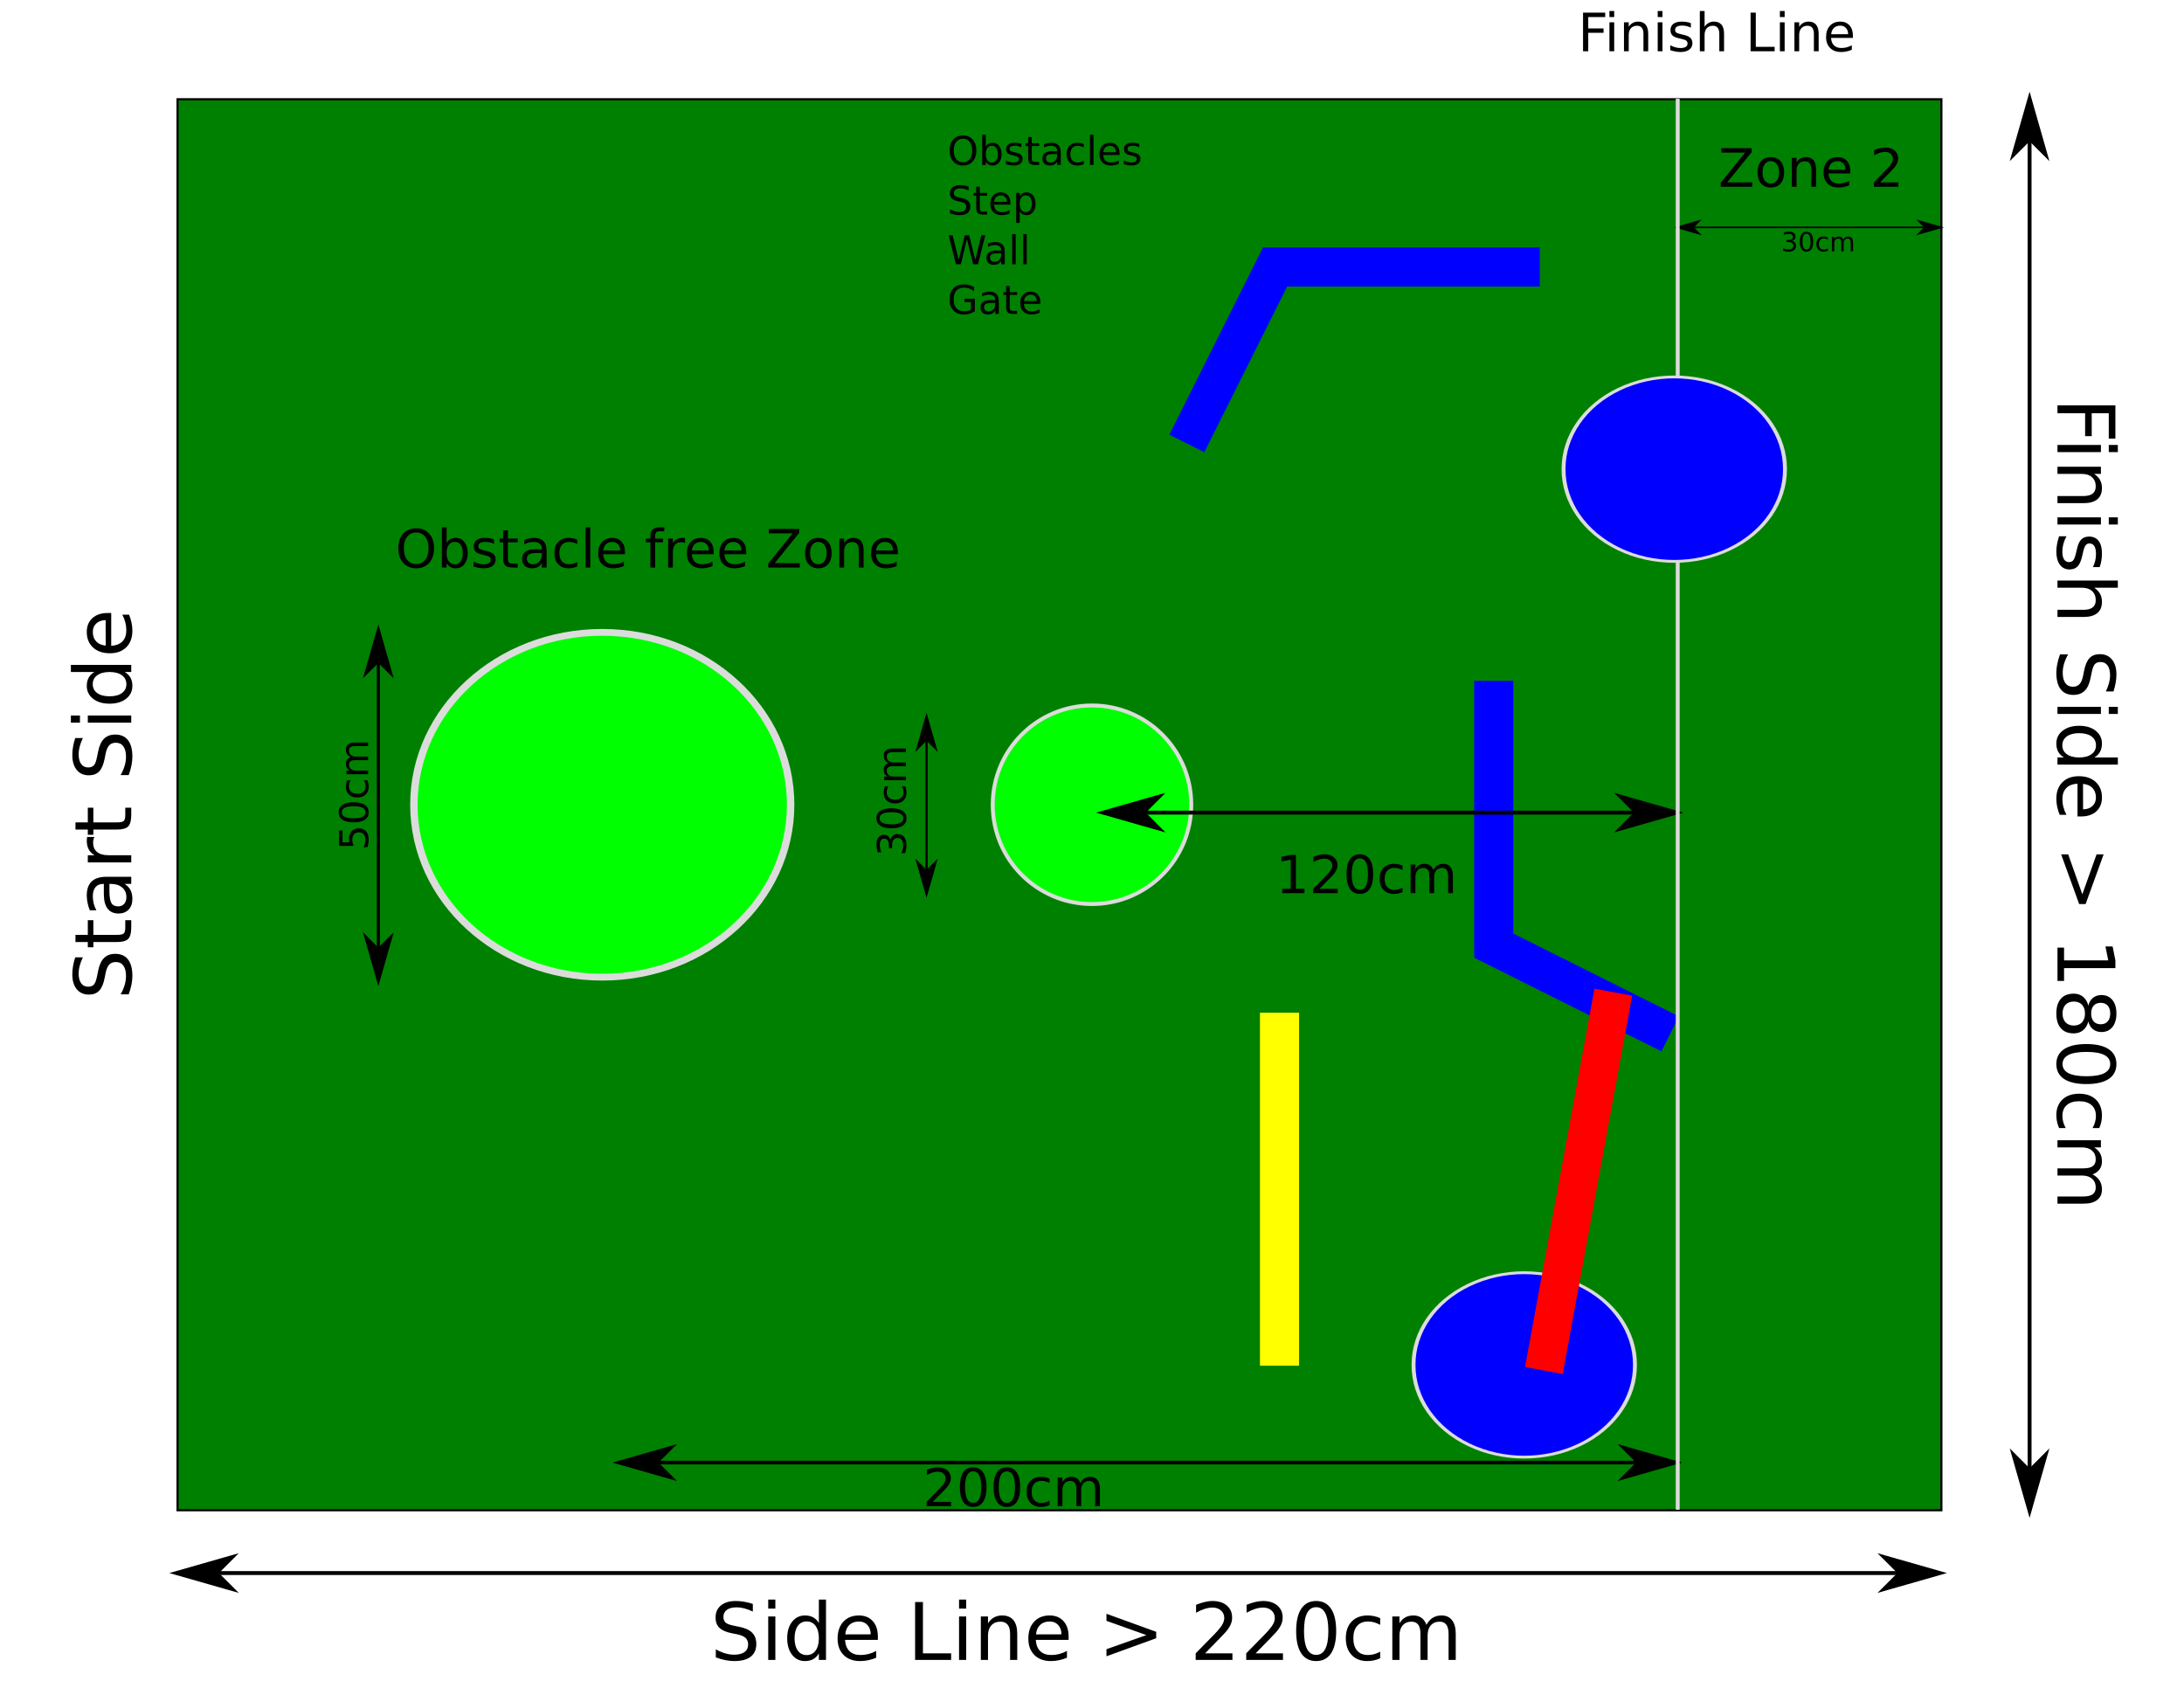
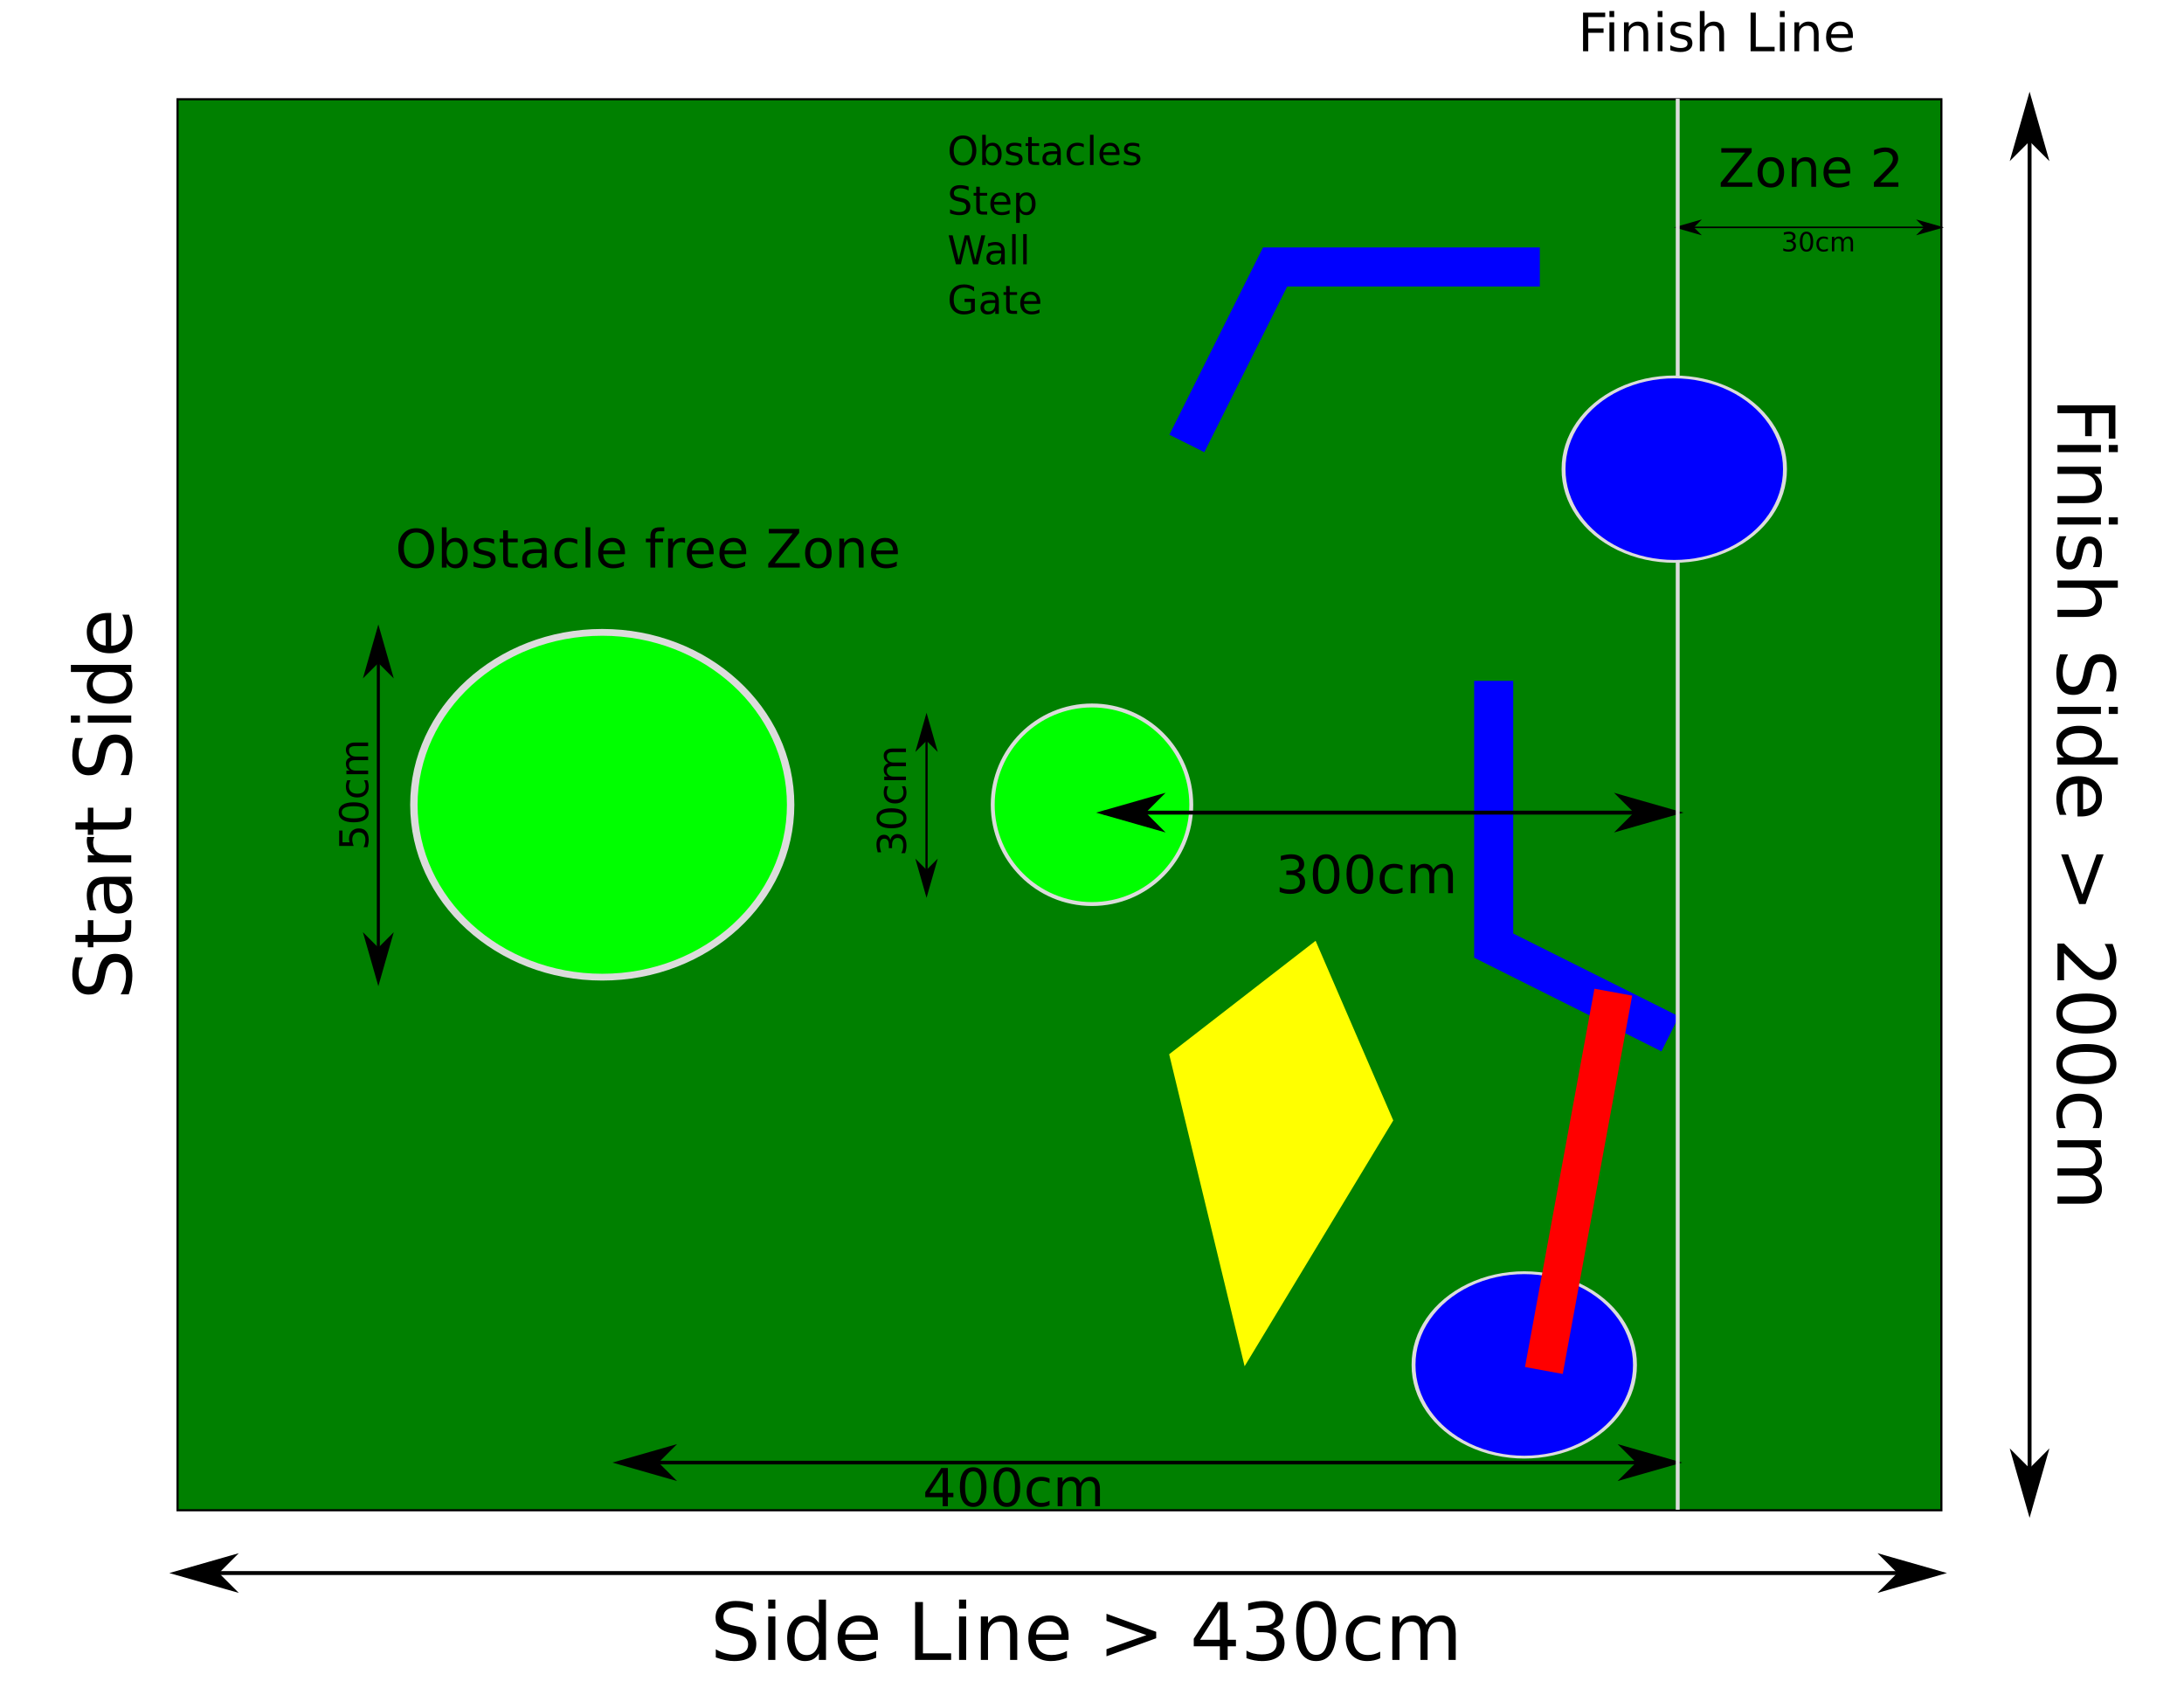
<svg xmlns="http://www.w3.org/2000/svg" width="990" height="765" id="svg2" version="1.0">
  <defs id="defs4">
    <marker orient="auto" refY="0.0" refX="0.0" id="Arrow1Lend" style="overflow:visible;">
      <path id="path3829" d="M 0.0,0.0 L 5.0,-5.0 L -12.5,0.0 L 5.0,5.0 L 0.0,0.0 z " style="fill-rule:evenodd;stroke:#000000;stroke-width:1.0pt;marker-start:none;" transform="scale(0.8) rotate(180) translate(12.5,0)" />
    </marker>
    <marker orient="auto" refY="0.0" refX="0.0" id="Arrow1Lstart" style="overflow:visible">
      <path id="path3832" d="M 0.0,0.0 L 5.0,-5.0 L -12.5,0.0 L 5.0,5.0 L 0.0,0.0 z " style="fill-rule:evenodd;stroke:#000000;stroke-width:1.0pt;marker-start:none" transform="scale(0.8) translate(12.5,0)" />
    </marker>
  </defs>
  <g id="layer1">
    <rect style="fill:green;fill-opacity:1;fill-rule:evenodd;stroke:black;stroke-width:0.967;stroke-linecap:butt;stroke-linejoin:miter;stroke-miterlimit:4;stroke-dasharray:none;stroke-opacity:1" id="rect1872" width="799.534" height="639.534" x="80.484" y="44.982" />
-     <text xml:space="preserve" style="font-size:36px;font-style:normal;font-variant:normal;font-weight:normal;font-stretch:normal;text-align:start;line-height:125%;writing-mode:lr-tb;text-anchor:start;fill:black;fill-opacity:1;stroke:none;stroke-width:1px;stroke-linecap:butt;stroke-linejoin:miter;stroke-opacity:1;font-family:Bitstream Vera Sans" x="180.197" y="-932.648" id="text2768" transform="matrix(0,1,-1,0,0,0)">
-       <tspan id="tspan2770" x="180.197" y="-932.648">Finish Side &gt; 180cm</tspan>
+     <text xml:space="preserve" style="font-size:36px;font-style:normal;font-variant:normal;font-weight:normal;font-stretch:normal;text-align:start;line-height:125%;writing-mode:lr-tb;text-anchor:start;fill:#000000;fill-opacity:1;stroke:none;stroke-width:1px;stroke-linecap:butt;stroke-linejoin:miter;stroke-opacity:1;font-family:Bitstream Vera Sans" x="180.197" y="-932.648" id="text2768" transform="matrix(0,1,-1,0,0,0)">
+       <tspan id="tspan2770" x="180.197" y="-932.648">Finish Side &gt; 200cm</tspan>
    </text>
    <path style="fill:none;fill-rule:evenodd;stroke:black;stroke-width:1.772;stroke-linecap:butt;stroke-linejoin:miter;marker-start:url(#Arrow1Lstart);marker-end:url(#Arrow1Lend);stroke-opacity:1;stroke-miterlimit:4;stroke-dasharray:none" d="M 920,44.986 L 920,103.296 L 920,684.514" id="path2772" />
    <path style="fill:none;fill-rule:evenodd;stroke:black;stroke-width:1.772;stroke-linecap:butt;stroke-linejoin:miter;marker-start:url(#Arrow1Lstart);marker-end:url(#Arrow1Lend);stroke-miterlimit:4;stroke-dasharray:none;stroke-opacity:1" d="M 879.114,712.972 L 806.271,712.972 L 80.193,712.972" id="path3843" />
-     <text xml:space="preserve" style="font-size:36px;font-style:normal;font-variant:normal;font-weight:normal;font-stretch:normal;text-align:start;line-height:125%;writing-mode:lr-tb;text-anchor:start;fill:black;fill-opacity:1;stroke:none;stroke-width:1px;stroke-linecap:butt;stroke-linejoin:miter;stroke-opacity:1;font-family:Bitstream Vera Sans" x="321.99" y="752.352" id="text3845">
-       <tspan id="tspan3847" x="321.99" y="752.352">Side Line &gt; 220cm</tspan>
+     <text xml:space="preserve" style="font-size:36px;font-style:normal;font-variant:normal;font-weight:normal;font-stretch:normal;text-align:start;line-height:125%;writing-mode:lr-tb;text-anchor:start;fill:#000000;fill-opacity:1;stroke:none;stroke-width:1px;stroke-linecap:butt;stroke-linejoin:miter;stroke-opacity:1;font-family:Bitstream Vera Sans" x="321.99" y="752.352" id="text3845">
+       <tspan id="tspan3847" x="321.99" y="752.352">Side Line &gt; 430cm</tspan>
    </text>
    <rect style="fill:none;fill-opacity:1" id="rect3849" width="118.624" height="638.547" x="760" y="45" />
    <text xml:space="preserve" style="font-size:24px;font-style:normal;font-variant:normal;font-weight:normal;font-stretch:normal;text-align:start;line-height:125%;writing-mode:lr-tb;text-anchor:start;fill:black;fill-opacity:1;stroke:none;stroke-width:1px;stroke-linecap:butt;stroke-linejoin:miter;stroke-opacity:1;font-family:Bitstream Vera Sans" x="778.922" y="84.66" id="text3851">
      <tspan id="tspan3853" x="778.922" y="84.66">Zone 2</tspan>
    </text>
    <path style="fill:none;fill-rule:evenodd;stroke:black;stroke-width:0.709;stroke-linecap:butt;stroke-linejoin:miter;marker-start:url(#Arrow1Lstart);marker-end:url(#Arrow1Lend);stroke-opacity:1;stroke-miterlimit:4;stroke-dasharray:none" d="M 879.783,103.05 L 868.882,103.05 L 760.217,103.05" id="path3855" />
    <text xml:space="preserve" style="font-size:12px;font-style:normal;font-weight:normal;fill:black;fill-opacity:1;stroke:none;stroke-width:1px;stroke-linecap:butt;stroke-linejoin:miter;stroke-opacity:1;font-family:Bitstream Vera Sans" x="807.439" y="113.906" id="text3857">
      <tspan id="tspan3859" x="807.439" y="113.906">30cm</tspan>
    </text>
    <rect style="fill:none;fill-opacity:1" id="rect3861" width="118.624" height="638.547" x="81.376" y="45" />
    <rect style="fill:none;fill-opacity:1" id="rect3863" width="300" height="338.547" x="200" y="45" />
    <text xml:space="preserve" style="font-size:24px;font-style:normal;font-variant:normal;font-weight:normal;font-stretch:normal;text-align:start;line-height:125%;writing-mode:lr-tb;text-anchor:start;fill:black;fill-opacity:1;stroke:none;stroke-width:1px;stroke-linecap:butt;stroke-linejoin:miter;stroke-opacity:1;font-family:Bitstream Vera Sans" x="179.215" y="257.234" id="text3865">
      <tspan id="tspan3867" x="179.215" y="257.234">Obstacle free Zone</tspan>
    </text>
    <path style="fill:none;fill-rule:evenodd;stroke:black;stroke-width:1.647;stroke-linecap:butt;stroke-linejoin:miter;marker-start:url(#Arrow1Lstart);marker-end:url(#Arrow1Lend);stroke-miterlimit:4;stroke-dasharray:none;stroke-opacity:1" d="M 759.342,662.902 L 715.713,662.902 L 280.823,662.902" id="path3875" />
-     <text xml:space="preserve" style="font-size:23.872px;font-style:normal;font-variant:normal;font-weight:normal;font-stretch:normal;text-align:start;line-height:125%;writing-mode:lr-tb;text-anchor:start;fill:black;fill-opacity:1;stroke:none;stroke-width:1px;stroke-linecap:butt;stroke-linejoin:miter;stroke-opacity:1;font-family:Bitstream Vera Sans" x="416.016" y="686.32" id="text3877" transform="scale(1.005354,0.994675)">
-       <tspan id="tspan3879" x="416.016" y="686.32">200cm</tspan>
+     <text xml:space="preserve" style="font-size:23.872px;font-style:normal;font-variant:normal;font-weight:normal;font-stretch:normal;text-align:start;line-height:125%;writing-mode:lr-tb;text-anchor:start;fill:#000000;fill-opacity:1;stroke:none;stroke-width:1px;stroke-linecap:butt;stroke-linejoin:miter;stroke-opacity:1;font-family:Bitstream Vera Sans" x="416.016" y="686.32" id="text3877" transform="scale(1.005354,0.994675)">
+       <tspan id="tspan3879" x="416.016" y="686.32">400cm</tspan>
    </text>
    <path style="fill:lime;fill-opacity:1;stroke:#dcdcdc;stroke-width:1.772;stroke-miterlimit:4;stroke-dasharray:none;stroke-opacity:1" id="path1915" d="M 540 351 A 45 45 0 1 1  450,351 A 45 45 0 1 1  540 351 z" transform="translate(0,13.75)" />
    <path style="fill:none;fill-rule:evenodd;stroke:blue;stroke-width:17.717;stroke-linecap:butt;stroke-linejoin:miter;stroke-miterlimit:4;stroke-dasharray:none;stroke-opacity:1" d="M 698,121 L 578,121 L 538,201" id="path2826" />
    <path style="fill:none;fill-rule:evenodd;stroke:blue;stroke-width:17.717;stroke-linecap:butt;stroke-linejoin:miter;stroke-miterlimit:4;stroke-dasharray:none;stroke-opacity:1" d="M 677.086,308.595 L 677.086,428.595 L 757.086,468.595" id="path2832" />
    <g id="g1910" transform="translate(0,60.15677)">
      <path id="path3881" d="M 759.684,308.159 L 736.035,308.159 L 500.316,308.159" style="fill:none;fill-rule:evenodd;stroke:black;stroke-width:1.772;stroke-linecap:butt;stroke-linejoin:miter;marker-start:url(#Arrow1Lstart);marker-end:url(#Arrow1Lend);stroke-miterlimit:4;stroke-dasharray:none;stroke-opacity:1" />
-       <text transform="scale(1.005354,0.994675)" id="text3883" y="346.509" x="575.163" style="font-size:23.872px;font-style:normal;font-variant:normal;font-weight:normal;font-stretch:normal;text-align:start;line-height:125%;writing-mode:lr-tb;text-anchor:start;fill:black;fill-opacity:1;stroke:none;stroke-width:1px;stroke-linecap:butt;stroke-linejoin:miter;stroke-opacity:1;font-family:Bitstream Vera Sans" xml:space="preserve">
-         <tspan y="346.509" x="575.163" id="tspan3885">120cm</tspan>
+       <text transform="scale(1.005354,0.994675)" id="text3883" y="346.509" x="575.163" style="font-size:23.872px;font-style:normal;font-variant:normal;font-weight:normal;font-stretch:normal;text-align:start;line-height:125%;writing-mode:lr-tb;text-anchor:start;fill:#000000;fill-opacity:1;stroke:none;stroke-width:1px;stroke-linecap:butt;stroke-linejoin:miter;stroke-opacity:1;font-family:Bitstream Vera Sans" xml:space="preserve">
+         <tspan y="346.509" x="575.163" id="tspan3885">300cm</tspan>
      </text>
    </g>
    <text xml:space="preserve" style="font-size:36px;font-style:normal;font-variant:normal;font-weight:normal;font-stretch:normal;text-align:start;line-height:125%;writing-mode:lr-tb;text-anchor:start;fill:black;fill-opacity:1;stroke:none;stroke-width:1px;stroke-linecap:butt;stroke-linejoin:miter;stroke-opacity:1;font-family:Bitstream Vera Sans" x="-453.166" y="59.49" id="text3891" transform="matrix(0,-1,1,0,0,0)">
      <tspan id="tspan3893" x="-453.166" y="59.49">Start Side</tspan>
    </text>
    <path style="fill:#ccc;fill-rule:evenodd;stroke:#dcdcdc;stroke-width:1.772;stroke-linecap:butt;stroke-linejoin:miter;marker-start:none;marker-end:none;stroke-miterlimit:4;stroke-dasharray:none;stroke-opacity:1;marker-mid:none" d="M 760.5,44.736 L 760.5,103.046 L 760.5,684.264" id="path2788" />
    <text xml:space="preserve" style="font-size:24px;font-style:normal;font-variant:normal;font-weight:normal;font-stretch:normal;text-align:start;line-height:125%;writing-mode:lr-tb;text-anchor:start;fill:black;fill-opacity:1;stroke:none;stroke-width:1px;stroke-linecap:butt;stroke-linejoin:miter;stroke-opacity:1;font-family:Bitstream Vera Sans" x="715.23" y="23.234" id="text5445">
      <tspan id="tspan5447" x="715.23" y="23.234">Finish Line</tspan>
    </text>
    <path style="fill:lime;fill-opacity:1;stroke:#dcdcdc;stroke-width:1.772;stroke-miterlimit:4;stroke-dasharray:none;stroke-opacity:1" id="path1917" d="M 540 351 A 45 45 0 1 1  450,351 A 45 45 0 1 1  540 351 z" transform="matrix(1.8976,0,0,1.736489,-666.312,-244.7576)" />
    <path style="fill:none;fill-rule:evenodd;stroke:black;stroke-width:1px;stroke-linecap:butt;stroke-linejoin:miter;stroke-opacity:1;marker-start:url(#Arrow1Lstart);marker-end:url(#Arrow1Lend)" d="M 420,325 L 420,405" id="path1919" />
    <text xml:space="preserve" style="font-size:18px;font-style:normal;font-variant:normal;font-weight:normal;font-stretch:normal;text-align:start;line-height:125%;writing-mode:lr-tb;text-anchor:start;fill:black;fill-opacity:1;stroke:none;stroke-width:1px;stroke-linecap:butt;stroke-linejoin:miter;stroke-opacity:1;font-family:Bitstream Vera Sans" x="-388.054" y="410.658" id="text2808" transform="matrix(0,-1,1,0,0,0)">
      <tspan id="tspan2810" x="-388.054" y="410.658">30cm</tspan>
    </text>
    <path style="fill:none;fill-rule:evenodd;stroke:black;stroke-width:1.377px;stroke-linecap:butt;stroke-linejoin:miter;marker-start:url(#Arrow1Lstart);marker-end:url(#Arrow1Lend);stroke-opacity:1" d="M 171.5,285.689 L 171.5,444.311" id="path2812" />
    <text xml:space="preserve" style="font-size:18px;font-style:normal;font-variant:normal;font-weight:normal;font-stretch:normal;text-align:start;line-height:125%;writing-mode:lr-tb;text-anchor:start;fill:black;fill-opacity:1;stroke:none;stroke-width:1px;stroke-linecap:butt;stroke-linejoin:miter;stroke-opacity:1;font-family:Bitstream Vera Sans" x="-385.342" y="166.871" id="text2814" transform="matrix(0,-1,1,0,0,0)">
      <tspan id="tspan2816" x="-385.342" y="166.871">50cm</tspan>
    </text>
    <path style="fill:blue;fill-opacity:1;stroke:#dcdcdc;stroke-width:1.772;stroke-miterlimit:4;stroke-dasharray:none;stroke-opacity:1" id="path2818" d="M 640.393 258.574 A 50.054 57.415 0 1 1  540.286,258.574 A 50.054 57.415 0 1 1  640.393 258.574 z" transform="matrix(1.002612,0,0,0.724694,167.0582,25.24976)" />
    <text xml:space="preserve" style="font-size:18px;font-style:normal;font-variant:normal;font-weight:normal;font-stretch:normal;text-align:start;line-height:125%;writing-mode:lr-tb;text-anchor:start;fill:black;fill-opacity:1;stroke:none;stroke-width:1px;stroke-linecap:butt;stroke-linejoin:miter;stroke-opacity:1;font-family:Bitstream Vera Sans" x="429.424" y="74.772" id="text2822">
      <tspan id="tspan2824" x="429.424" y="74.772">Obstacles</tspan>
      <tspan x="429.424" y="97.272" id="tspan2836">Step </tspan>
      <tspan x="429.424" y="119.772" id="tspan2838">Wall</tspan>
      <tspan x="429.424" y="142.272" id="tspan2840">Gate</tspan>
    </text>
-     <path style="fill:yellow;fill-rule:evenodd;stroke:yellow;stroke-width:17.717;stroke-linecap:butt;stroke-linejoin:miter;stroke-miterlimit:4;stroke-dasharray:none;stroke-opacity:1" d="M 580,459 L 580,619" id="path2828" />
    <path style="fill:blue;fill-opacity:1;stroke:#dcdcdc;stroke-width:1.772;stroke-miterlimit:4;stroke-dasharray:none;stroke-opacity:1" id="path2830" d="M 640.393 258.574 A 50.054 57.415 0 1 1  540.286,258.574 A 50.054 57.415 0 1 1  640.393 258.574 z" transform="matrix(1.002612,0,0,0.724694,99.05821,431.2498)" />
    <path style="fill:none;fill-rule:evenodd;stroke:red;stroke-width:17.39;stroke-linecap:butt;stroke-linejoin:miter;stroke-miterlimit:4;stroke-dasharray:none;stroke-opacity:1" d="M 699.837,621.163 L 731.305,449.695" id="path2834" />
+     <path style="fill:#ffff00;fill-rule:evenodd;stroke:none;stroke-width:1px;stroke-linecap:butt;stroke-linejoin:miter;stroke-opacity:1" d="M 564.176,619.255 L 529.98,477.829 L 596.359,426.401 L 631.56,507.829 L 564.176,619.255 z" id="path2432" />
  </g>
</svg>
